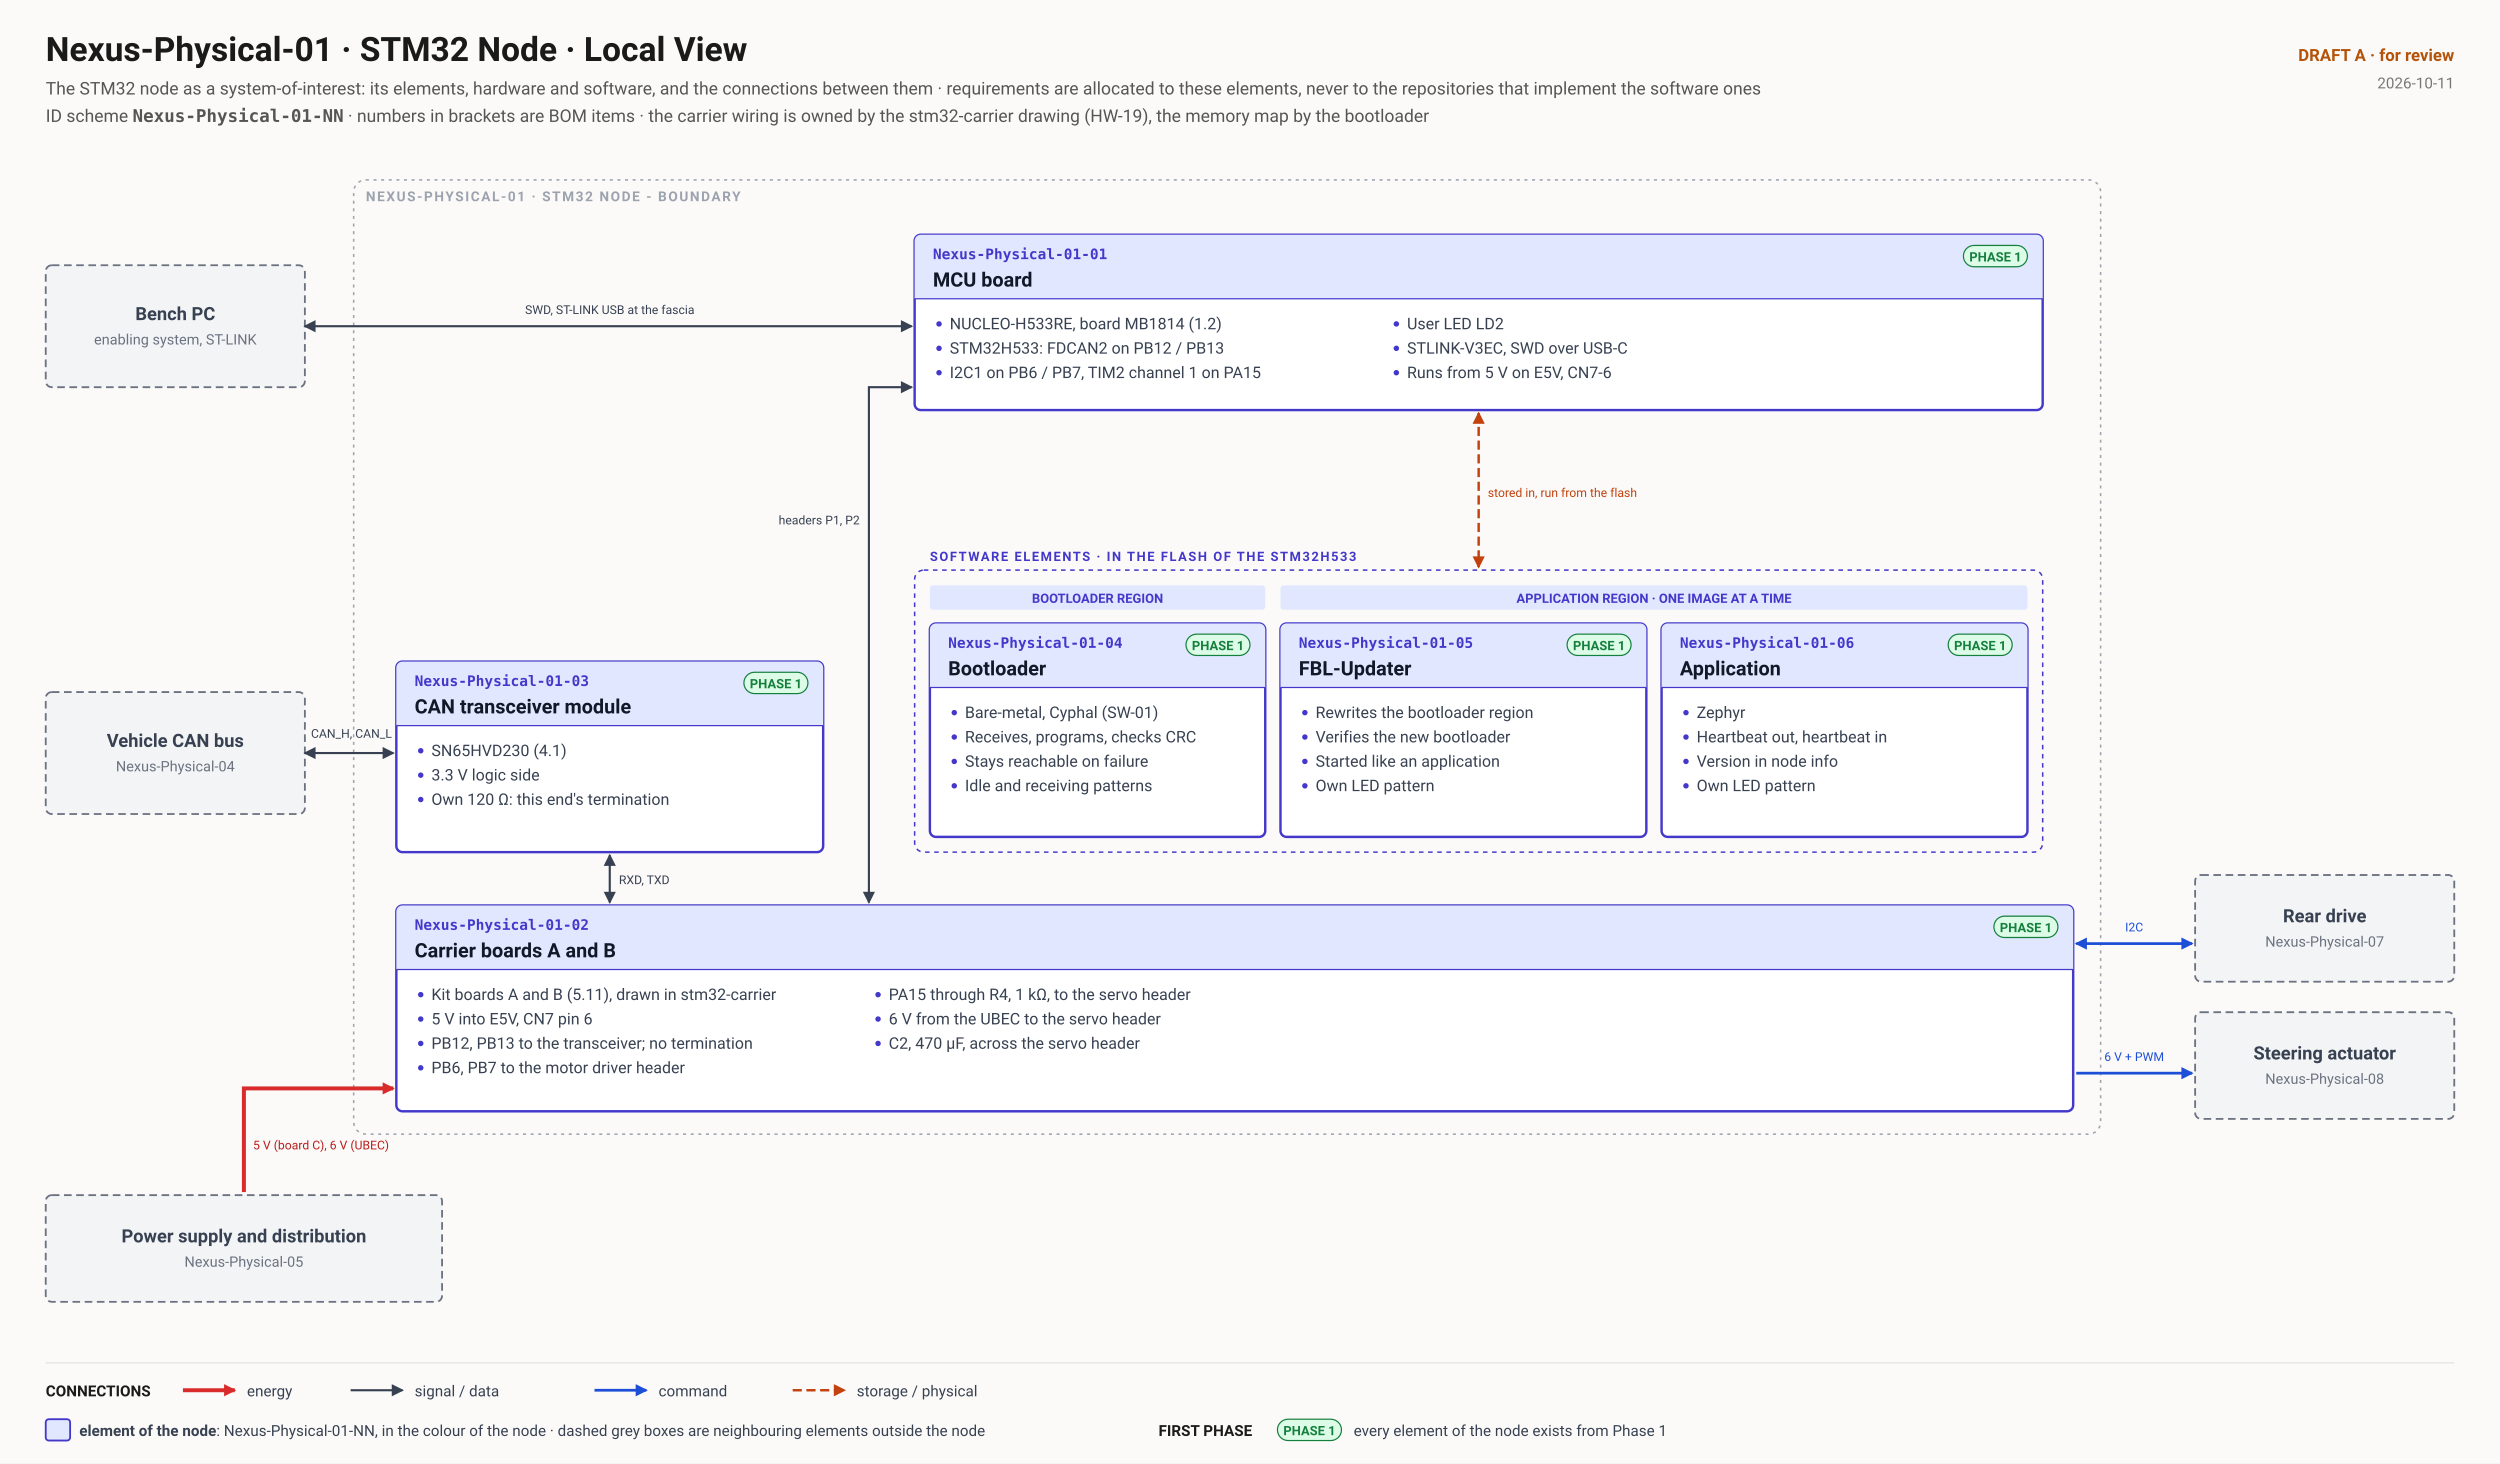
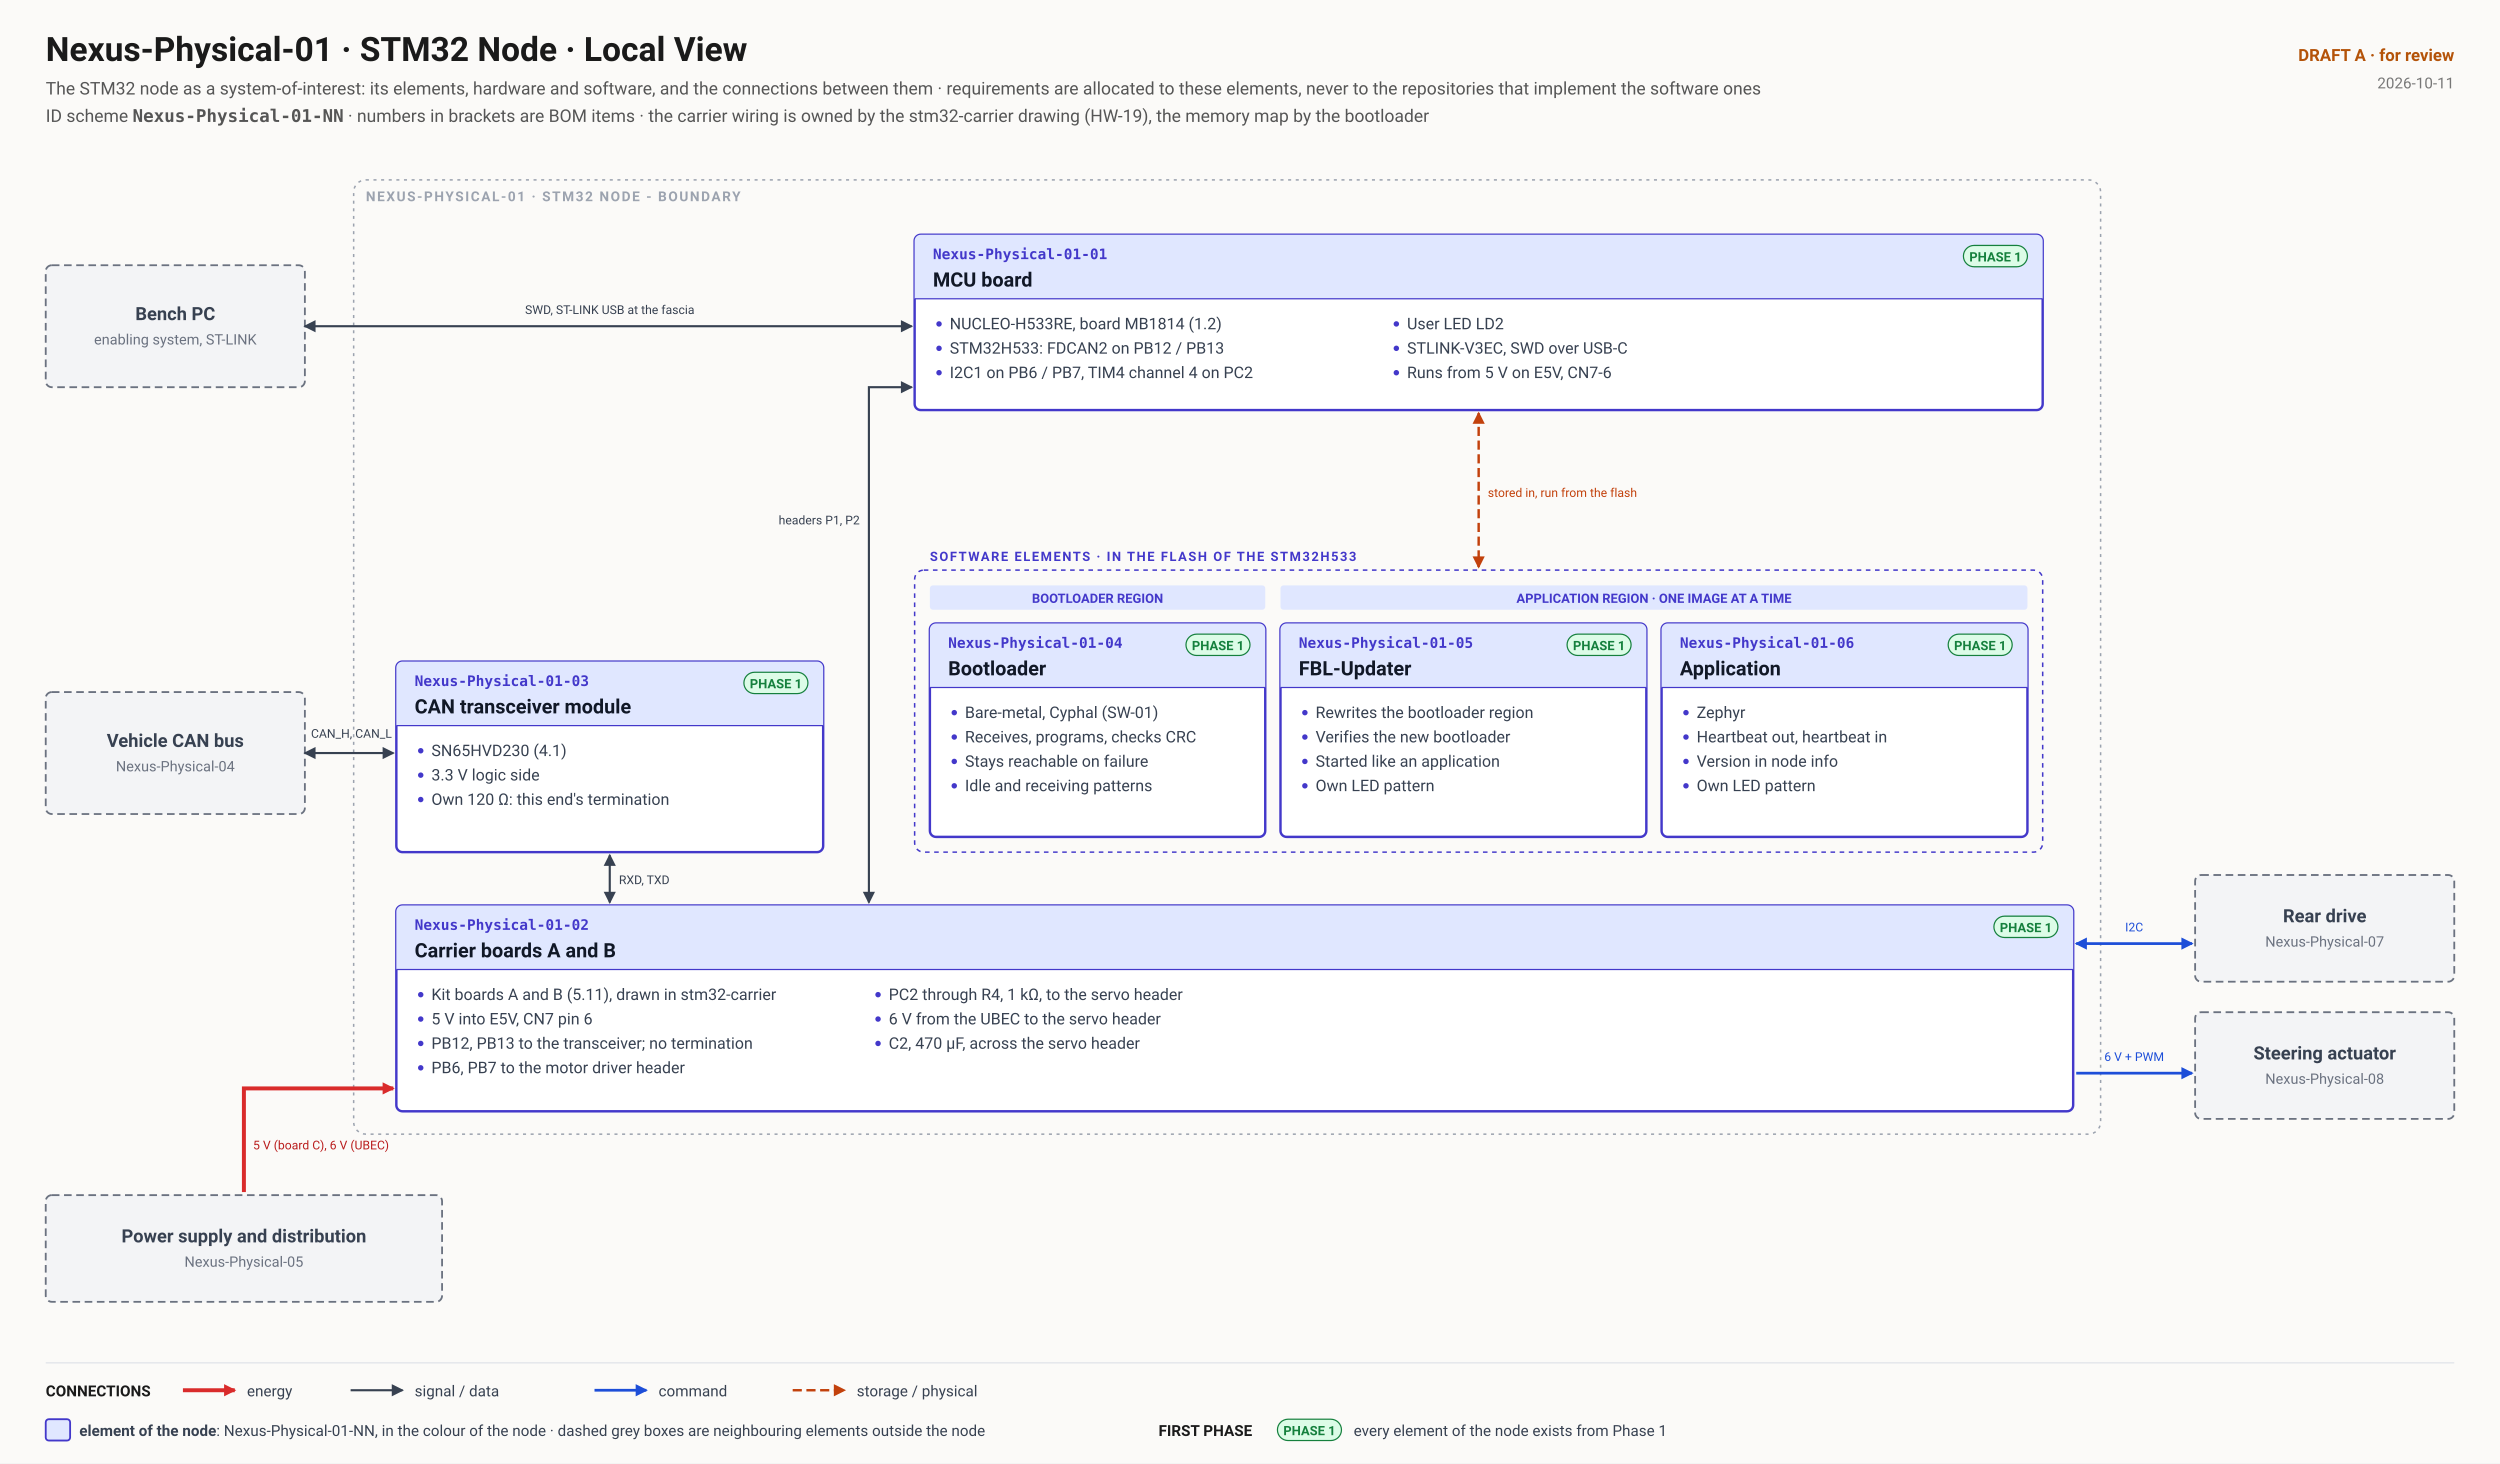
<svg xmlns="http://www.w3.org/2000/svg" width="1640" height="960" viewBox="0 0 1640 960" font-family="system-ui, -apple-system, Segoe UI, Roboto, sans-serif">
  <defs>
    <marker id="mi" markerWidth="8" markerHeight="8" refX="7" refY="4" orient="auto" markerUnits="userSpaceOnUse">
      <path d="M0,0 L8,4 L0,8 z" fill="#374151" />
    </marker>
    <marker id="mis" markerWidth="8" markerHeight="8" refX="1" refY="4" orient="auto" markerUnits="userSpaceOnUse">
      <path d="M8,0 L0,4 L8,8 z" fill="#374151" />
    </marker>
    <marker id="mc" markerWidth="8" markerHeight="8" refX="7" refY="4" orient="auto" markerUnits="userSpaceOnUse">
      <path d="M0,0 L8,4 L0,8 z" fill="#1d4ed8" />
    </marker>
    <marker id="mcs" markerWidth="8" markerHeight="8" refX="1" refY="4" orient="auto" markerUnits="userSpaceOnUse">
      <path d="M8,0 L0,4 L8,8 z" fill="#1d4ed8" />
    </marker>
    <marker id="me" markerWidth="8" markerHeight="8" refX="7" refY="4" orient="auto" markerUnits="userSpaceOnUse">
      <path d="M0,0 L8,4 L0,8 z" fill="#d92b2b" />
    </marker>
    <marker id="mes" markerWidth="8" markerHeight="8" refX="1" refY="4" orient="auto" markerUnits="userSpaceOnUse">
      <path d="M8,0 L0,4 L8,8 z" fill="#d92b2b" />
    </marker>
    <marker id="mp" markerWidth="8" markerHeight="8" refX="7" refY="4" orient="auto" markerUnits="userSpaceOnUse">
      <path d="M0,0 L8,4 L0,8 z" fill="#c2410c" />
    </marker>
    <marker id="mps" markerWidth="8" markerHeight="8" refX="1" refY="4" orient="auto" markerUnits="userSpaceOnUse">
      <path d="M8,0 L0,4 L8,8 z" fill="#c2410c" />
    </marker>
  </defs>
  <rect width="1640" height="960" fill="#fbfaf8" />
  <text x="30" y="40" font-size="22" font-weight="700" fill="#1a1a1a">Nexus-Physical-01 · STM32 Node · Local View</text>
  <text x="30" y="62" font-size="11.5" fill="#555">The STM32 node as a system-of-interest: its elements, hardware and software, and the connections between them · requirements are allocated to these elements, never to the repositories that implement the software ones</text>
  <text x="30" y="80" font-size="11.5" fill="#555">ID scheme <tspan font-family="ui-monospace, Menlo, Consolas, monospace" font-weight="700">Nexus-Physical-01-NN</tspan> · numbers in brackets are BOM items · the carrier wiring is owned by the stm32-carrier drawing (HW-19), the memory map by the bootloader</text>
  <text x="1610" y="40" font-size="11" font-weight="700" fill="#b45309" text-anchor="end">DRAFT A · for review</text>
  <text x="1610" y="58" font-size="10" fill="#777" text-anchor="end">2026-10-11</text>
  <g transform="translate(0,14)">
    <rect x="232" y="104" width="1146" height="626" rx="8" fill="none" stroke="#9ca3af" stroke-width="1" stroke-dasharray="2 3" />
    <text x="240" y="118" font-size="9" font-weight="700" fill="#9ca3af" letter-spacing="1">NEXUS-PHYSICAL-01 · STM32 NODE - BOUNDARY</text>
    <rect x="30" y="160" width="170" height="80" rx="4" fill="#f3f4f6" stroke="#6b7280" stroke-width="1.2" stroke-dasharray="5 3" />
    <text x="115.0" y="196.0" font-size="12" font-weight="700" fill="#374151" text-anchor="middle">Bench PC</text>
    <text x="115.0" y="212.0" font-size="9.5" fill="#6b7280" text-anchor="middle">enabling system, ST-LINK</text>
    <rect x="30" y="440" width="170" height="80" rx="4" fill="#f3f4f6" stroke="#6b7280" stroke-width="1.2" stroke-dasharray="5 3" />
    <text x="115.0" y="476.0" font-size="12" font-weight="700" fill="#374151" text-anchor="middle">Vehicle CAN bus</text>
    <text x="115.0" y="492.0" font-size="9.5" fill="#6b7280" text-anchor="middle">Nexus-Physical-04</text>
    <rect x="30" y="770" width="260" height="70" rx="4" fill="#f3f4f6" stroke="#6b7280" stroke-width="1.2" stroke-dasharray="5 3" />
    <text x="160.0" y="801.0" font-size="12" font-weight="700" fill="#374151" text-anchor="middle">Power supply and distribution</text>
    <text x="160.0" y="817.0" font-size="9.5" fill="#6b7280" text-anchor="middle">Nexus-Physical-05</text>
    <rect x="1440" y="560" width="170" height="70" rx="4" fill="#f3f4f6" stroke="#6b7280" stroke-width="1.2" stroke-dasharray="5 3" />
    <text x="1525.0" y="591.0" font-size="12" font-weight="700" fill="#374151" text-anchor="middle">Rear drive</text>
    <text x="1525.0" y="607.0" font-size="9.5" fill="#6b7280" text-anchor="middle">Nexus-Physical-07</text>
    <rect x="1440" y="650" width="170" height="70" rx="4" fill="#f3f4f6" stroke="#6b7280" stroke-width="1.2" stroke-dasharray="5 3" />
    <text x="1525.0" y="681.0" font-size="12" font-weight="700" fill="#374151" text-anchor="middle">Steering actuator</text>
    <text x="1525.0" y="697.0" font-size="9.5" fill="#6b7280" text-anchor="middle">Nexus-Physical-08</text>
    <g id="Nexus-Physical-01-01">
      <rect x="600" y="140" width="740" height="115" rx="4" fill="#ffffff" stroke="#4338ca" stroke-width="1.6" />
      <path d="M600,144 a4,4 0 0 1 4,-4 h732 a4,4 0 0 1 4,4 v38 h-740 z" fill="#e0e7ff" />
      <line x1="600" y1="182" x2="1340" y2="182" stroke="#4338ca" stroke-width="0.8" />
      <text x="612" y="156" font-size="9.5" font-weight="700" fill="#4338ca" font-family="ui-monospace, Menlo, Consolas, monospace">Nexus-Physical-01-01</text>
      <text x="612" y="174" font-size="13" font-weight="700" fill="#111827">MCU board</text>
      <rect x="1288" y="147" width="42" height="14" rx="7" fill="#dcfce7" stroke="#15803d" stroke-width="0.8" />
      <text x="1309.0" y="157.5" font-size="8.5" font-weight="700" text-anchor="middle" fill="#15803d">PHASE 1</text>
      <circle cx="616.0" cy="198.5" r="1.8" fill="#4338ca" />
      <text x="623.0" y="202" font-size="10.5" fill="#374151">NUCLEO-H533RE, board MB1814 (1.2)</text>
      <circle cx="616.0" cy="214.5" r="1.8" fill="#4338ca" />
      <text x="623.0" y="218" font-size="10.5" fill="#374151">STM32H533: FDCAN2 on PB12 / PB13</text>
      <circle cx="616.0" cy="230.5" r="1.8" fill="#4338ca" />
-       <text x="623.0" y="234" font-size="10.5" fill="#374151">I2C1 on PB6 / PB7, TIM2 channel 1 on PA15</text>
+       <text x="623.0" y="234" font-size="10.5" fill="#374151">I2C1 on PB6 / PB7, TIM4 channel 4 on PC2</text>
      <circle cx="916.0" cy="198.5" r="1.8" fill="#4338ca" />
      <text x="923.0" y="202" font-size="10.5" fill="#374151">User LED LD2</text>
      <circle cx="916.0" cy="214.5" r="1.8" fill="#4338ca" />
      <text x="923.0" y="218" font-size="10.5" fill="#374151">STLINK-V3EC, SWD over USB-C</text>
      <circle cx="916.0" cy="230.5" r="1.8" fill="#4338ca" />
      <text x="923.0" y="234" font-size="10.5" fill="#374151">Runs from 5 V on E5V, CN7-6</text>
    </g>
    <rect x="600" y="360" width="740" height="185" rx="6" fill="none" stroke="#4338ca" stroke-width="1" stroke-dasharray="3 3" />
    <text x="610" y="354" font-size="8.5" font-weight="700" fill="#4338ca" letter-spacing="1">SOFTWARE ELEMENTS · IN THE FLASH OF THE STM32H533</text>
    <rect x="610" y="370" width="220" height="16" rx="2" fill="#e0e7ff" />
    <text x="720" y="381.5" font-size="8.5" font-weight="700" fill="#4338ca" text-anchor="middle">BOOTLOADER REGION</text>
    <rect x="840" y="370" width="490" height="16" rx="2" fill="#e0e7ff" />
    <text x="1085" y="381.5" font-size="8.5" font-weight="700" fill="#4338ca" text-anchor="middle">APPLICATION REGION · ONE IMAGE AT A TIME</text>
    <g id="Nexus-Physical-01-04">
      <rect x="610" y="395" width="220" height="140" rx="4" fill="#ffffff" stroke="#4338ca" stroke-width="1.6" />
      <path d="M610,399 a4,4 0 0 1 4,-4 h212 a4,4 0 0 1 4,4 v38 h-220 z" fill="#e0e7ff" />
      <line x1="610" y1="437" x2="830" y2="437" stroke="#4338ca" stroke-width="0.8" />
      <text x="622" y="411" font-size="9.5" font-weight="700" fill="#4338ca" font-family="ui-monospace, Menlo, Consolas, monospace">Nexus-Physical-01-04</text>
      <text x="622" y="429" font-size="13" font-weight="700" fill="#111827">Bootloader</text>
      <rect x="778" y="402" width="42" height="14" rx="7" fill="#dcfce7" stroke="#15803d" stroke-width="0.8" />
      <text x="799.0" y="412.5" font-size="8.5" font-weight="700" text-anchor="middle" fill="#15803d">PHASE 1</text>
      <circle cx="626.0" cy="453.5" r="1.8" fill="#4338ca" />
      <text x="633.0" y="457" font-size="10.5" fill="#374151">Bare-metal, Cyphal (SW-01)</text>
      <circle cx="626.0" cy="469.5" r="1.8" fill="#4338ca" />
      <text x="633.0" y="473" font-size="10.5" fill="#374151">Receives, programs, checks CRC</text>
      <circle cx="626.0" cy="485.5" r="1.8" fill="#4338ca" />
      <text x="633.0" y="489" font-size="10.5" fill="#374151">Stays reachable on failure</text>
      <circle cx="626.0" cy="501.5" r="1.8" fill="#4338ca" />
      <text x="633.0" y="505" font-size="10.5" fill="#374151">Idle and receiving patterns</text>
    </g>
    <g id="Nexus-Physical-01-05">
      <rect x="840" y="395" width="240" height="140" rx="4" fill="#ffffff" stroke="#4338ca" stroke-width="1.6" />
      <path d="M840,399 a4,4 0 0 1 4,-4 h232 a4,4 0 0 1 4,4 v38 h-240 z" fill="#e0e7ff" />
      <line x1="840" y1="437" x2="1080" y2="437" stroke="#4338ca" stroke-width="0.8" />
      <text x="852" y="411" font-size="9.5" font-weight="700" fill="#4338ca" font-family="ui-monospace, Menlo, Consolas, monospace">Nexus-Physical-01-05</text>
      <text x="852" y="429" font-size="13" font-weight="700" fill="#111827">FBL-Updater</text>
      <rect x="1028" y="402" width="42" height="14" rx="7" fill="#dcfce7" stroke="#15803d" stroke-width="0.8" />
      <text x="1049.0" y="412.5" font-size="8.5" font-weight="700" text-anchor="middle" fill="#15803d">PHASE 1</text>
      <circle cx="856.0" cy="453.5" r="1.8" fill="#4338ca" />
      <text x="863.0" y="457" font-size="10.5" fill="#374151">Rewrites the bootloader region</text>
      <circle cx="856.0" cy="469.5" r="1.8" fill="#4338ca" />
      <text x="863.0" y="473" font-size="10.5" fill="#374151">Verifies the new bootloader</text>
      <circle cx="856.0" cy="485.5" r="1.8" fill="#4338ca" />
      <text x="863.0" y="489" font-size="10.5" fill="#374151">Started like an application</text>
      <circle cx="856.0" cy="501.5" r="1.8" fill="#4338ca" />
      <text x="863.0" y="505" font-size="10.5" fill="#374151">Own LED pattern</text>
    </g>
    <g id="Nexus-Physical-01-06">
      <rect x="1090" y="395" width="240" height="140" rx="4" fill="#ffffff" stroke="#4338ca" stroke-width="1.6" />
      <path d="M1090,399 a4,4 0 0 1 4,-4 h232 a4,4 0 0 1 4,4 v38 h-240 z" fill="#e0e7ff" />
      <line x1="1090" y1="437" x2="1330" y2="437" stroke="#4338ca" stroke-width="0.8" />
      <text x="1102" y="411" font-size="9.5" font-weight="700" fill="#4338ca" font-family="ui-monospace, Menlo, Consolas, monospace">Nexus-Physical-01-06</text>
      <text x="1102" y="429" font-size="13" font-weight="700" fill="#111827">Application</text>
      <rect x="1278" y="402" width="42" height="14" rx="7" fill="#dcfce7" stroke="#15803d" stroke-width="0.8" />
      <text x="1299.0" y="412.5" font-size="8.5" font-weight="700" text-anchor="middle" fill="#15803d">PHASE 1</text>
      <circle cx="1106.0" cy="453.5" r="1.8" fill="#4338ca" />
      <text x="1113.0" y="457" font-size="10.5" fill="#374151">Zephyr</text>
      <circle cx="1106.0" cy="469.5" r="1.8" fill="#4338ca" />
      <text x="1113.0" y="473" font-size="10.5" fill="#374151">Heartbeat out, heartbeat in</text>
      <circle cx="1106.0" cy="485.5" r="1.8" fill="#4338ca" />
      <text x="1113.0" y="489" font-size="10.5" fill="#374151">Version in node info</text>
      <circle cx="1106.0" cy="501.5" r="1.8" fill="#4338ca" />
      <text x="1113.0" y="505" font-size="10.5" fill="#374151">Own LED pattern</text>
    </g>
    <g id="Nexus-Physical-01-03">
      <rect x="260" y="420" width="280" height="125" rx="4" fill="#ffffff" stroke="#4338ca" stroke-width="1.6" />
      <path d="M260,424 a4,4 0 0 1 4,-4 h272 a4,4 0 0 1 4,4 v38 h-280 z" fill="#e0e7ff" />
      <line x1="260" y1="462" x2="540" y2="462" stroke="#4338ca" stroke-width="0.8" />
      <text x="272" y="436" font-size="9.5" font-weight="700" fill="#4338ca" font-family="ui-monospace, Menlo, Consolas, monospace">Nexus-Physical-01-03</text>
      <text x="272" y="454" font-size="13" font-weight="700" fill="#111827">CAN transceiver module</text>
      <rect x="488" y="427" width="42" height="14" rx="7" fill="#dcfce7" stroke="#15803d" stroke-width="0.8" />
      <text x="509.0" y="437.5" font-size="8.5" font-weight="700" text-anchor="middle" fill="#15803d">PHASE 1</text>
      <circle cx="276.0" cy="478.5" r="1.8" fill="#4338ca" />
      <text x="283.0" y="482" font-size="10.5" fill="#374151">SN65HVD230 (4.1)</text>
      <circle cx="276.0" cy="494.5" r="1.8" fill="#4338ca" />
      <text x="283.0" y="498" font-size="10.5" fill="#374151">3.3 V logic side</text>
      <circle cx="276.0" cy="510.5" r="1.8" fill="#4338ca" />
      <text x="283.0" y="514" font-size="10.5" fill="#374151">Own 120 Ω: this end's termination</text>
    </g>
    <g id="Nexus-Physical-01-02">
      <rect x="260" y="580" width="1100" height="135" rx="4" fill="#ffffff" stroke="#4338ca" stroke-width="1.6" />
      <path d="M260,584 a4,4 0 0 1 4,-4 h1092 a4,4 0 0 1 4,4 v38 h-1100 z" fill="#e0e7ff" />
      <line x1="260" y1="622" x2="1360" y2="622" stroke="#4338ca" stroke-width="0.8" />
      <text x="272" y="596" font-size="9.5" font-weight="700" fill="#4338ca" font-family="ui-monospace, Menlo, Consolas, monospace">Nexus-Physical-01-02</text>
      <text x="272" y="614" font-size="13" font-weight="700" fill="#111827">Carrier boards A and B</text>
      <rect x="1308" y="587" width="42" height="14" rx="7" fill="#dcfce7" stroke="#15803d" stroke-width="0.8" />
      <text x="1329.0" y="597.5" font-size="8.5" font-weight="700" text-anchor="middle" fill="#15803d">PHASE 1</text>
      <circle cx="276.0" cy="638.5" r="1.8" fill="#4338ca" />
      <text x="283.0" y="642" font-size="10.5" fill="#374151">Kit boards A and B (5.11), drawn in stm32-carrier</text>
      <circle cx="276.0" cy="654.5" r="1.8" fill="#4338ca" />
      <text x="283.0" y="658" font-size="10.5" fill="#374151">5 V into E5V, CN7 pin 6</text>
      <circle cx="276.0" cy="670.5" r="1.8" fill="#4338ca" />
      <text x="283.0" y="674" font-size="10.5" fill="#374151">PB12, PB13 to the transceiver; no termination</text>
      <circle cx="276.0" cy="686.5" r="1.8" fill="#4338ca" />
      <text x="283.0" y="690" font-size="10.5" fill="#374151">PB6, PB7 to the motor driver header</text>
      <circle cx="576.0" cy="638.5" r="1.8" fill="#4338ca" />
-       <text x="583.0" y="642" font-size="10.5" fill="#374151">PA15 through R4, 1 kΩ, to the servo header</text>
+       <text x="583.0" y="642" font-size="10.5" fill="#374151">PC2 through R4, 1 kΩ, to the servo header</text>
      <circle cx="576.0" cy="654.5" r="1.8" fill="#4338ca" />
      <text x="583.0" y="658" font-size="10.5" fill="#374151">6 V from the UBEC to the servo header</text>
      <circle cx="576.0" cy="670.5" r="1.8" fill="#4338ca" />
      <text x="583.0" y="674" font-size="10.5" fill="#374151">C2, 470 µF, across the servo header</text>
    </g>
    <path d="M200,200 L598,200" fill="none" stroke="#374151" stroke-width="1.4" marker-start="url(#mis)" marker-end="url(#mi)" />
    <text x="400" y="192" font-size="8" fill="#374151" text-anchor="middle">SWD, ST-LINK USB at the fascia</text>
    <path d="M200,480 L258,480" fill="none" stroke="#374151" stroke-width="1.4" marker-start="url(#mis)" marker-end="url(#mi)" />
    <text x="204" y="470" font-size="8" fill="#374151" text-anchor="start">CAN_H, CAN_L</text>
    <path d="M400,547 L400,578" fill="none" stroke="#374151" stroke-width="1.4" marker-start="url(#mis)" marker-end="url(#mi)" />
    <text x="406" y="566" font-size="8" fill="#374151" text-anchor="start">RXD, TXD</text>
    <path d="M570,578 L570,240 L598,240" fill="none" stroke="#374151" stroke-width="1.4" marker-start="url(#mis)" marker-end="url(#mi)" />
    <text x="564" y="330" font-size="8" fill="#374151" text-anchor="end">headers P1, P2</text>
    <path d="M970,257 L970,358" fill="none" stroke="#c2410c" stroke-width="1.6" stroke-dasharray="6 3" marker-start="url(#mps)" marker-end="url(#mp)" />
    <text x="976" y="312" font-size="8" fill="#c2410c" text-anchor="start">stored in, run from the flash</text>
    <path d="M160,768 L160,700 L258,700" fill="none" stroke="#d92b2b" stroke-width="2.6" marker-end="url(#me)" />
    <text x="166" y="740" font-size="8" fill="#b91c1c" text-anchor="start">5 V (board C), 6 V (UBEC)</text>
    <path d="M1362,605 L1438,605" fill="none" stroke="#1d4ed8" stroke-width="1.8" marker-start="url(#mcs)" marker-end="url(#mc)" />
    <text x="1400" y="597" font-size="8" fill="#1d4ed8" text-anchor="middle">I2C</text>
    <path d="M1362,690 L1438,690" fill="none" stroke="#1d4ed8" stroke-width="1.8" marker-end="url(#mc)" />
    <text x="1400" y="682" font-size="8" fill="#1d4ed8" text-anchor="middle">6 V + PWM</text>
    <line x1="30" y1="880" x2="1610" y2="880" stroke="#e5e7eb" />
    <text x="30" y="902" font-size="10" font-weight="700" fill="#1a1a1a">CONNECTIONS</text>
    <path d="M120,898 L154,898" fill="none" stroke="#d92b2b" stroke-width="2.6" marker-end="url(#me)" />
    <text x="162" y="902" font-size="10" fill="#374151">energy</text>
    <path d="M230,898 L264,898" fill="none" stroke="#374151" stroke-width="1.4" marker-end="url(#mi)" />
    <text x="272" y="902" font-size="10" fill="#374151">signal / data</text>
    <path d="M390,898 L424,898" fill="none" stroke="#1d4ed8" stroke-width="1.8" marker-end="url(#mc)" />
    <text x="432" y="902" font-size="10" fill="#374151">command</text>
    <path d="M520,898 L554,898" fill="none" stroke="#c2410c" stroke-width="1.6" stroke-dasharray="6 3" marker-end="url(#mp)" />
    <text x="562" y="902" font-size="10" fill="#374151">storage / physical</text>
    <rect x="30" y="917" width="16" height="14" rx="2" fill="#e0e7ff" stroke="#4338ca" stroke-width="1.2" />
    <text x="52" y="928" font-size="10" fill="#374151">
      <tspan font-weight="700">element of the node</tspan>: Nexus-Physical-01-NN, in the colour of the node · dashed grey boxes are neighbouring elements outside the node</text>
    <text x="760" y="928" font-size="10" font-weight="700" fill="#1a1a1a">FIRST PHASE</text>
    <rect x="838" y="917" width="42" height="14" rx="7" fill="#dcfce7" stroke="#15803d" stroke-width="0.8" />
    <text x="859.0" y="927.5" font-size="8.5" font-weight="700" text-anchor="middle" fill="#15803d">PHASE 1</text>
    <text x="888" y="928" font-size="10" fill="#374151">every element of the node exists from Phase 1</text>
  </g>
</svg>
